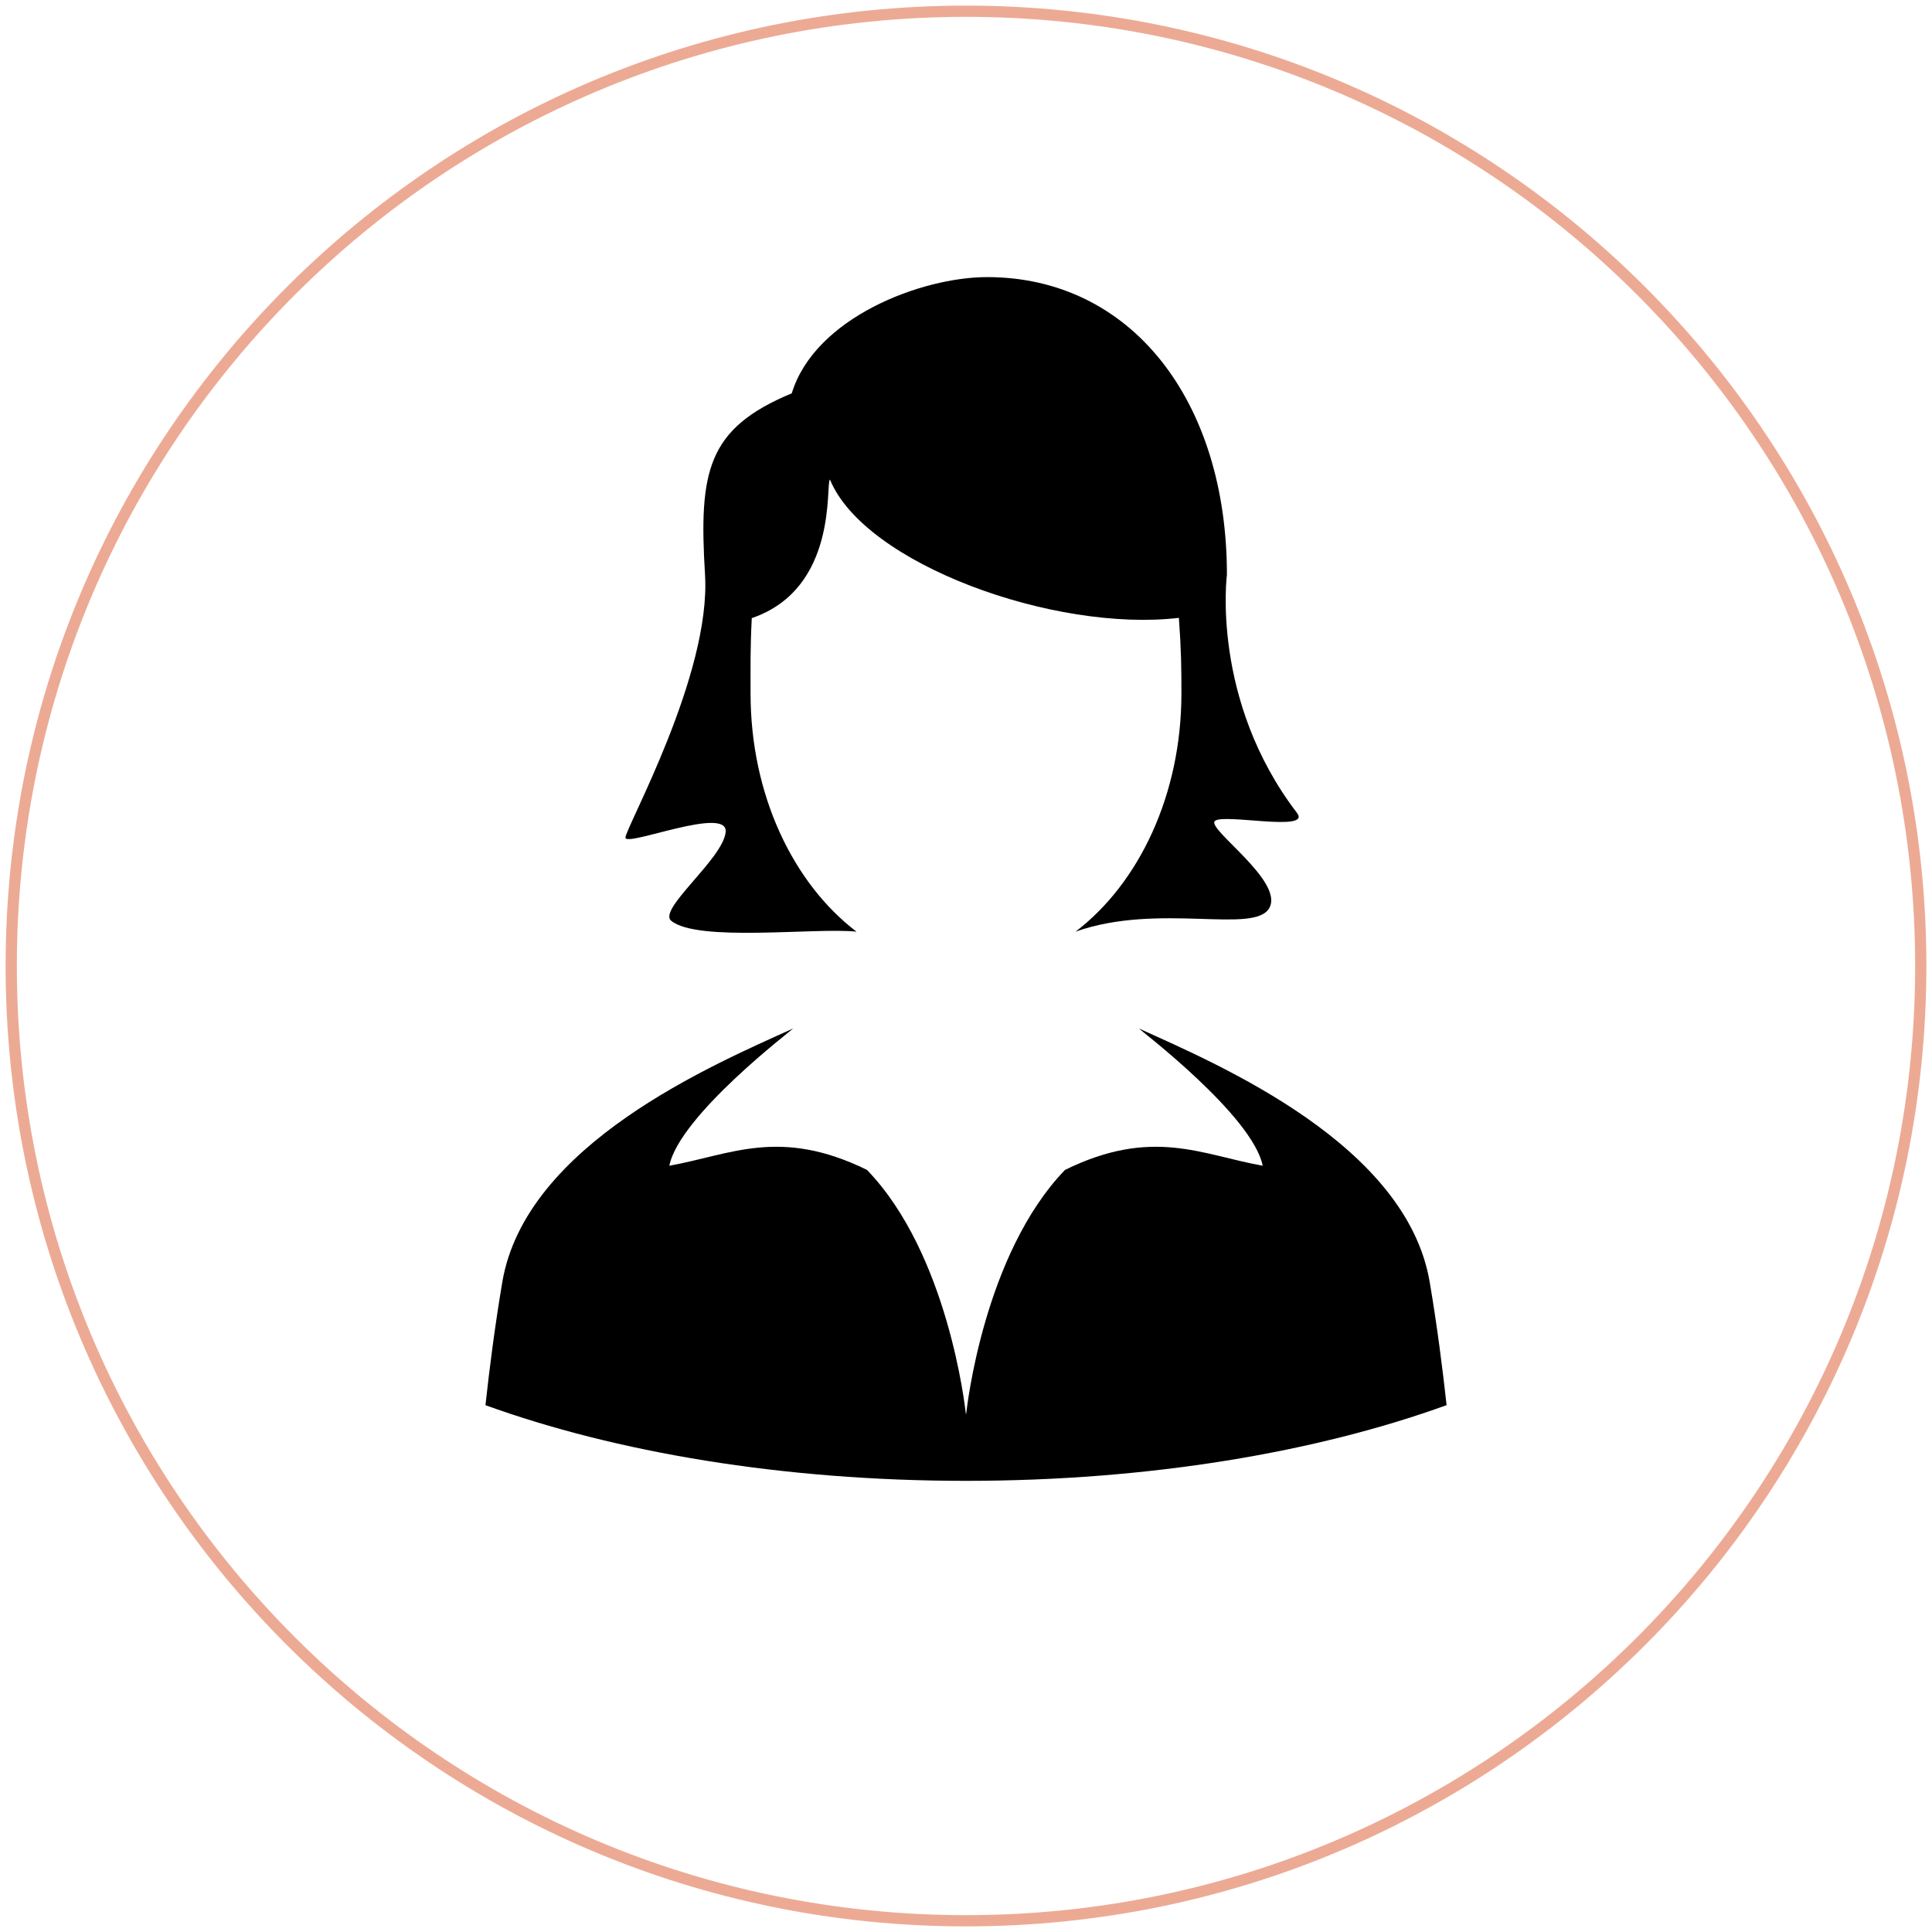
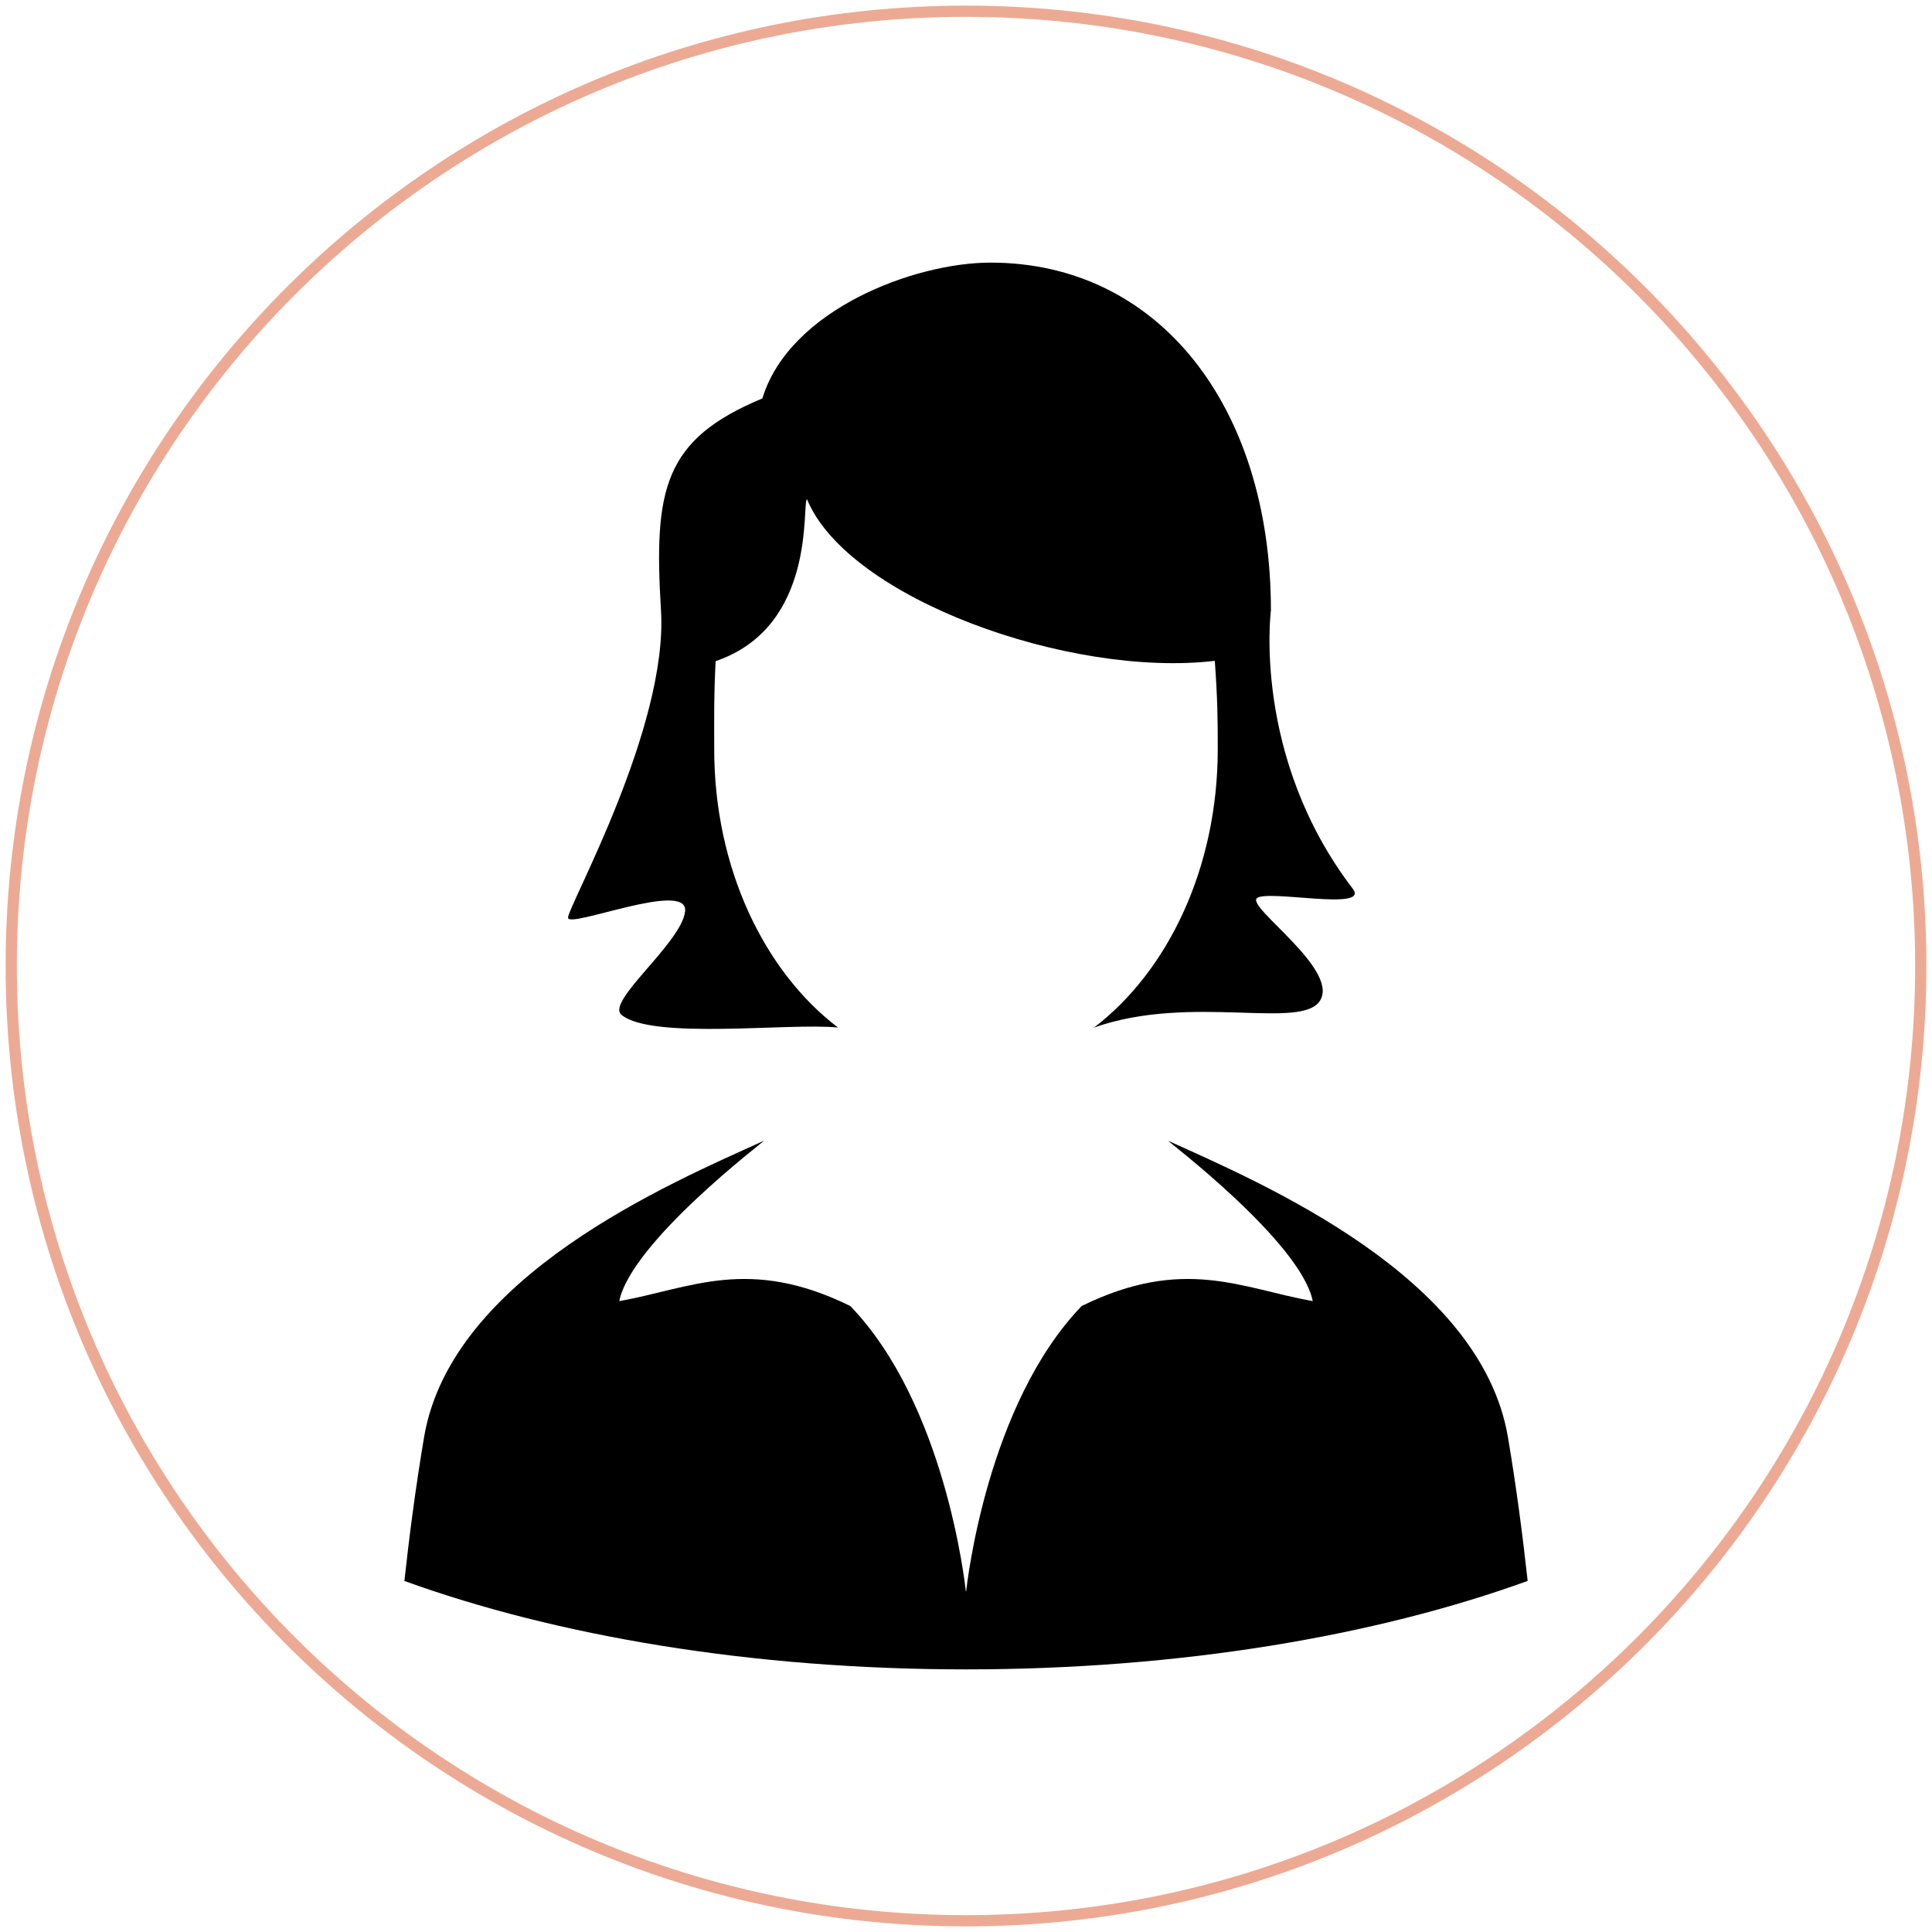
- <svg xmlns="http://www.w3.org/2000/svg" width="100%" height="100%" viewBox="0 0 172 172" version="1.1" xml:space="preserve" style="fill-rule:evenodd;clip-rule:evenodd;stroke-linecap:round;stroke-linejoin:round;stroke-miterlimit:1.5;">
+ <svg xmlns="http://www.w3.org/2000/svg" width="172px" height="172px" version="1.1" xml:space="preserve" style="fill-rule:evenodd;clip-rule:evenodd;stroke-linecap:round;stroke-linejoin:round;stroke-miterlimit:1.5;">
  <g id="Woman">
    <g id="Woman1">
-       <path d="M127.284,114.146c-2.074,-12.261 -18.726,-19.339 -25.893,-22.583c-0.027,0.036 10.115,7.725 11.025,12.219c-5.443,-0.972 -9.823,-3.445 -17.602,0.371c-7.207,7.478 -8.733,21.108 -8.804,21.765c0,-0.012 -0.006,-0.06 -0.009,-0.081c-0.003,0.021 -0.008,0.069 -0.008,0.081c-0.071,-0.657 -1.596,-14.287 -8.807,-21.765c-7.777,-3.816 -12.156,-1.343 -17.599,-0.371c0.909,-4.494 11.051,-12.183 11.025,-12.219c-7.169,3.244 -23.82,10.322 -25.895,22.583c-0.651,3.865 -1.138,7.645 -1.498,10.953c11.559,4.185 26.454,6.736 42.779,6.736c16.333,0 31.226,-2.552 42.787,-6.739c-0.361,-3.307 -0.847,-7.089 -1.501,-10.95Zm-62.68,-40.066c-0.253,2.404 -6.078,6.885 -4.848,7.895c2.357,1.927 12.857,0.584 16.494,0.967c-5.638,-4.298 -9.43,-12.178 -9.43,-21.205c0,-2.331 -0.032,-3.961 0.108,-6.707c7.741,-2.644 6.546,-11.983 6.959,-12.338c3.1,7.541 20,13.619 31.066,12.314c0.211,2.974 0.225,4.393 0.225,6.731c0,9.027 -3.787,16.907 -9.425,21.205c7.43,-2.629 15.956,0.284 17.258,-2.12c1.301,-2.404 -5.611,-7.037 -4.854,-7.732c0.756,-0.696 8.637,1.018 7.31,-0.717c-7.695,-10.064 -6.238,-21.209 -6.238,-21.209c0,-15.509 -8.535,-26.494 -21.36,-26.494c-5.791,0 -15.313,3.571 -17.381,10.346c-7.546,3.135 -8.281,6.954 -7.722,16.148c0.546,8.912 -7.084,22.536 -7.084,23.406c0,0.87 9.172,-2.901 8.922,-0.49Z" style="fill-rule:nonzero;" />
+       <path d="M134.247,127.948c-2.423,-14.329 -21.884,-22.601 -30.261,-26.392c-0.031,0.042 11.822,9.027 12.885,14.28c-6.361,-1.136 -11.479,-4.027 -20.571,0.434c-8.422,8.739 -10.206,24.667 -10.289,25.436c0,-0.014 -0.007,-0.07 -0.01,-0.094c-0.003,0.024 -0.01,0.08 -0.01,0.094c-0.083,-0.769 -1.865,-16.697 -10.292,-25.436c-9.088,-4.461 -14.207,-1.57 -20.568,-0.434c1.063,-5.253 12.916,-14.238 12.885,-14.28c-8.378,3.791 -27.837,12.063 -30.263,26.392c-0.76,4.517 -1.33,8.935 -1.751,12.8c13.51,4.892 30.917,7.872 49.996,7.872c19.087,0 36.493,-2.982 50.004,-7.875c-0.423,-3.865 -0.991,-8.285 -1.755,-12.797Zm-73.253,-46.824c-0.295,2.809 -7.103,8.047 -5.665,9.227c2.755,2.252 15.026,0.682 19.276,1.129c-6.589,-5.022 -11.02,-14.231 -11.02,-24.782c0,-2.724 -0.038,-4.629 0.125,-7.837c9.047,-3.09 7.65,-14.005 8.133,-14.419c3.624,8.812 23.374,15.915 36.307,14.391c0.247,3.475 0.263,5.133 0.263,7.865c0,10.551 -4.427,19.76 -11.016,24.782c8.683,-3.072 18.648,0.333 20.169,-2.478c1.522,-2.809 -6.556,-8.223 -5.672,-9.035c0.883,-0.813 10.094,1.189 8.543,-0.838c-8.993,-11.761 -7.291,-24.786 -7.291,-24.786c0,-18.126 -9.974,-30.963 -24.963,-30.963c-6.767,0 -17.895,4.173 -20.312,12.091c-8.819,3.663 -9.678,8.127 -9.025,18.872c0.638,10.415 -8.278,26.337 -8.278,27.354c0,1.017 10.718,-3.39 10.426,-0.573Z" style="fill-rule:nonzero;" />
    </g>
  </g>
  <g id="Circle">
    <circle cx="86" cy="86" r="85" style="fill:none;stroke:#ecaa94;stroke-width:1px;" />
  </g>
</svg>
